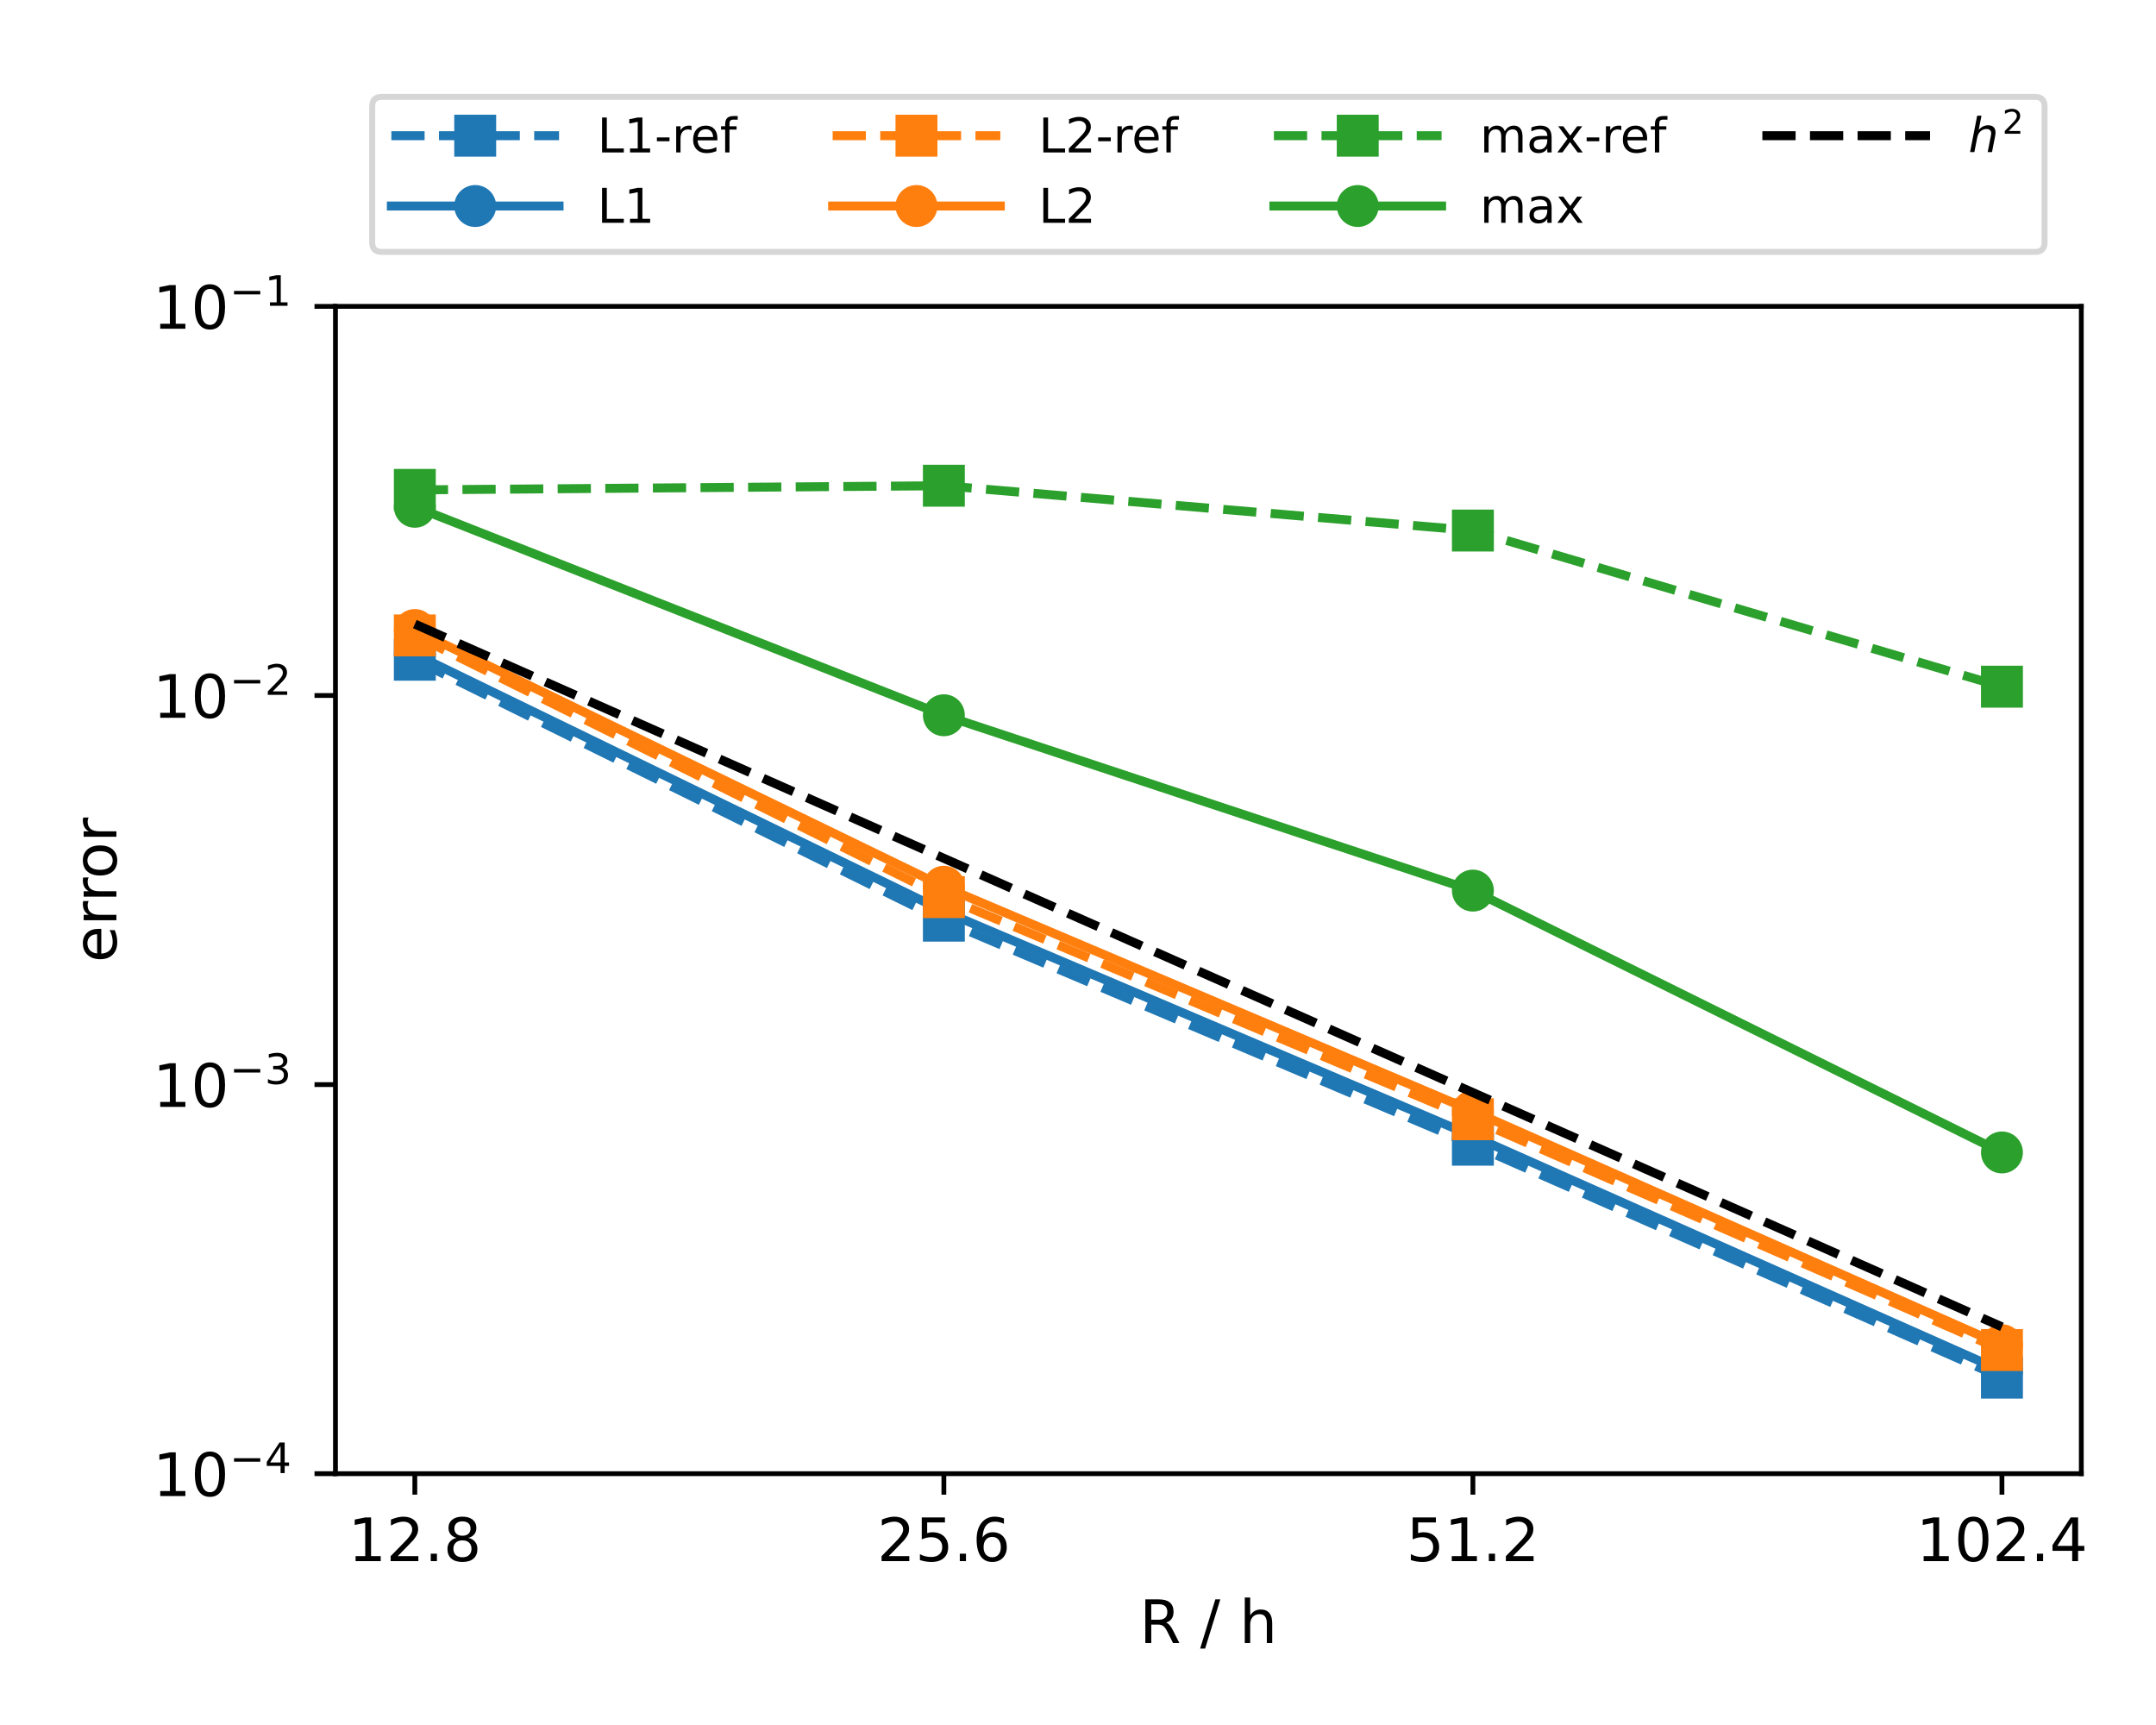
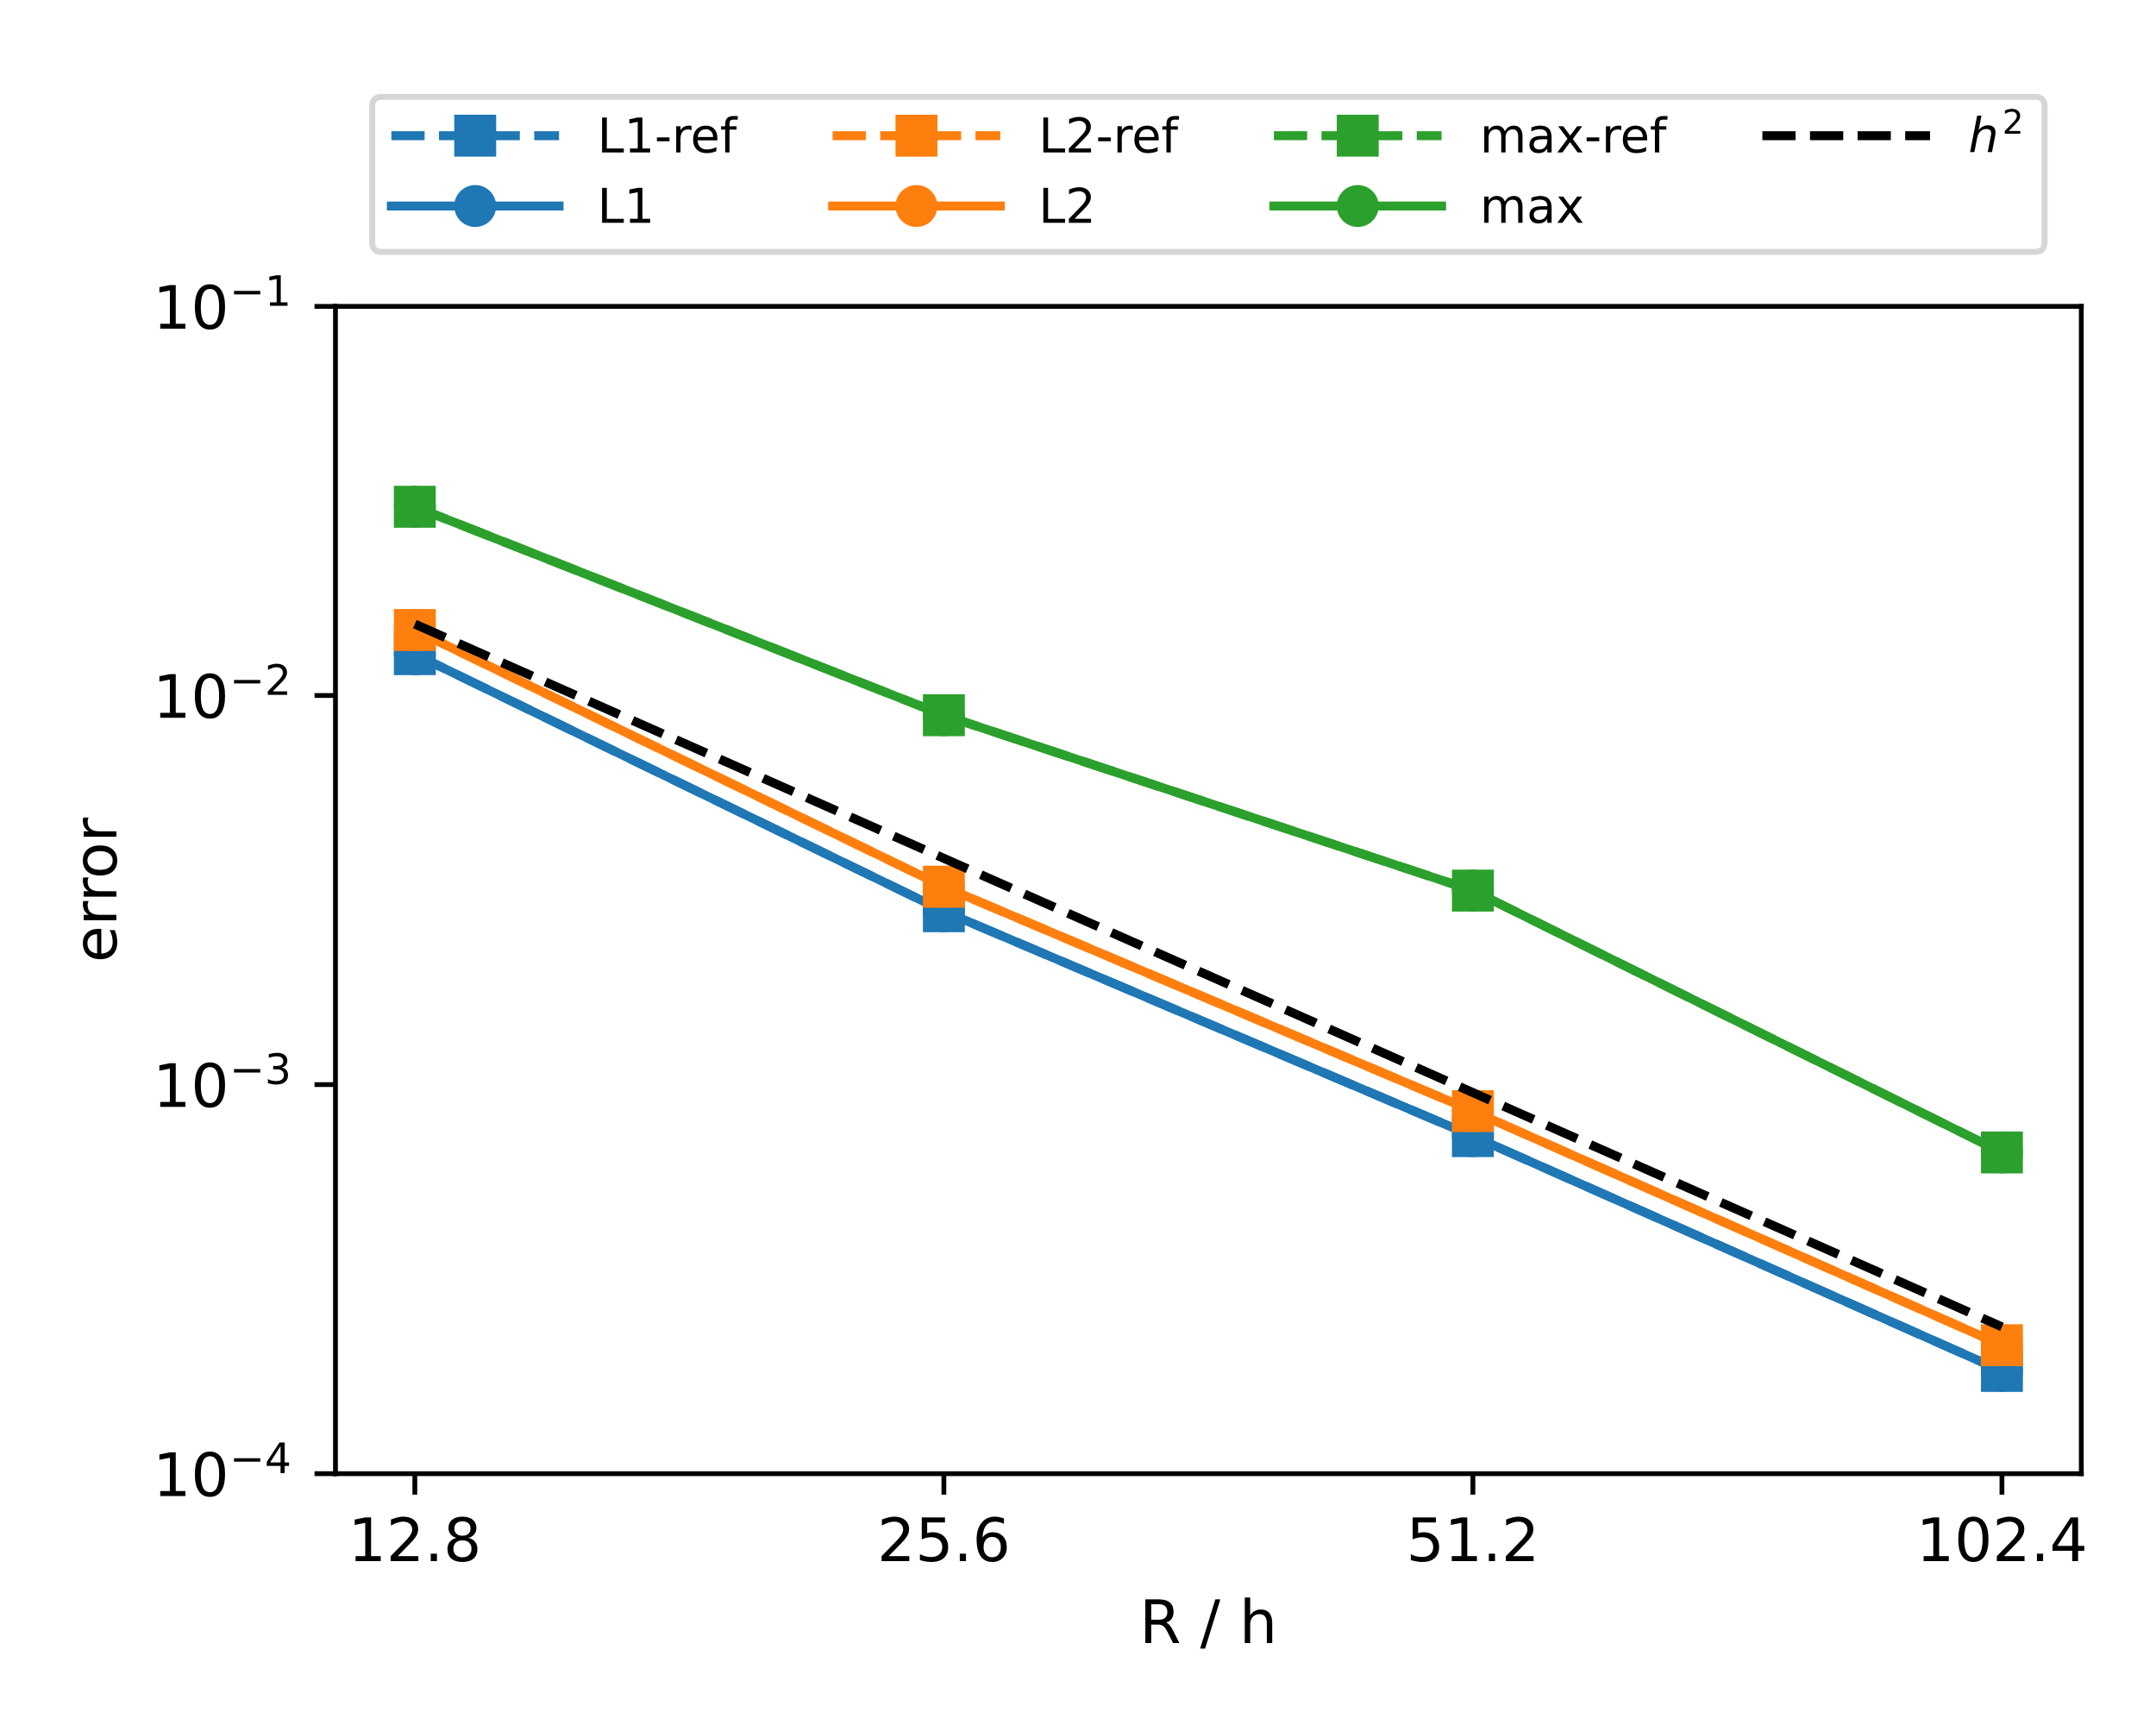
<svg xmlns="http://www.w3.org/2000/svg" xmlns:xlink="http://www.w3.org/1999/xlink" height="288pt" version="1.1" viewBox="0 0 360 288" width="360pt">
  <defs>
    <style type="text/css">*{stroke-linecap:butt;stroke-linejoin:round;}</style>
  </defs>
  <g id="figure_1">
    <g id="patch_1">
      <path d="M 0 288  L 360 288  L 360 0  L 0 0  z " style="fill:#ffffff;" />
    </g>
    <g id="axes_1">
      <g id="patch_2">
        <path d="M 56.015 246.04  L 347.527 246.04  L 347.527 51.152  L 56.015 51.152  z " style="fill:#ffffff;" />
      </g>
      <g id="matplotlib.axis_1">
        <g id="xtick_1">
          <g id="line2d_1">
            <defs>
-               <path d="M 0 0  L 0 3.5  " id="m9c8273f0b2" style="stroke:#000000;stroke-width:0.8;" />
-             </defs>
-             <g>
-               <use style="stroke:#000000;stroke-width:0.8;" x="69.266" xlink:href="#m9c8273f0b2" y="246.04" />
+               <path d="M 0 0  L 0 3.5  " id="mf28464cfce" style="stroke:#000000;stroke-width:0.8;" />
+             </defs>
+             <g>
+               <use style="stroke:#000000;stroke-width:0.8;" x="69.266" xlink:href="#mf28464cfce" y="246.04" />
            </g>
          </g>
          <g id="text_1">
            <g transform="translate(58.13305 260.6384)scale(0.1 -0.1)">
              <defs>
                <path d="M 12.406 8.297  L 28.516 8.297  L 28.516 63.922  L 10.984 60.406  L 10.984 69.391  L 28.422 72.906  L 38.281 72.906  L 38.281 8.297  L 54.391 8.297  L 54.391 0  L 12.406 0  z " id="DejaVuSans-49" />
                <path d="M 19.188 8.297  L 53.609 8.297  L 53.609 0  L 7.328 0  L 7.328 8.297  Q 12.938 14.109 22.625 23.891  Q 32.328 33.688 34.812 36.531  Q 39.547 41.844 41.422 45.531  Q 43.312 49.219 43.312 52.781  Q 43.312 58.594 39.234 62.25  Q 35.156 65.922 28.609 65.922  Q 23.969 65.922 18.812 64.312  Q 13.672 62.703 7.812 59.422  L 7.812 69.391  Q 13.766 71.781 18.938 73  Q 24.125 74.219 28.422 74.219  Q 39.75 74.219 46.484 68.547  Q 53.219 62.891 53.219 53.422  Q 53.219 48.922 51.531 44.891  Q 49.859 40.875 45.406 35.406  Q 44.188 33.984 37.641 27.219  Q 31.109 20.453 19.188 8.297  z " id="DejaVuSans-50" />
                <path d="M 10.688 12.406  L 21 12.406  L 21 0  L 10.688 0  z " id="DejaVuSans-46" />
                <path d="M 31.781 34.625  Q 24.75 34.625 20.719 30.859  Q 16.703 27.094 16.703 20.516  Q 16.703 13.922 20.719 10.156  Q 24.75 6.391 31.781 6.391  Q 38.812 6.391 42.859 10.172  Q 46.922 13.969 46.922 20.516  Q 46.922 27.094 42.891 30.859  Q 38.875 34.625 31.781 34.625  z M 21.922 38.812  Q 15.578 40.375 12.031 44.719  Q 8.5 49.078 8.5 55.328  Q 8.5 64.062 14.719 69.141  Q 20.953 74.219 31.781 74.219  Q 42.672 74.219 48.875 69.141  Q 55.078 64.062 55.078 55.328  Q 55.078 49.078 51.531 44.719  Q 48 40.375 41.703 38.812  Q 48.828 37.156 52.797 32.312  Q 56.781 27.484 56.781 20.516  Q 56.781 9.906 50.312 4.234  Q 43.844 -1.422 31.781 -1.422  Q 19.734 -1.422 13.25 4.234  Q 6.781 9.906 6.781 20.516  Q 6.781 27.484 10.781 32.312  Q 14.797 37.156 21.922 38.812  z M 18.312 54.391  Q 18.312 48.734 21.844 45.562  Q 25.391 42.391 31.781 42.391  Q 38.141 42.391 41.719 45.562  Q 45.312 48.734 45.312 54.391  Q 45.312 60.062 41.719 63.234  Q 38.141 66.406 31.781 66.406  Q 25.391 66.406 21.844 63.234  Q 18.312 60.062 18.312 54.391  z " id="DejaVuSans-56" />
              </defs>
              <use xlink:href="#DejaVuSans-49" />
              <use x="63.623" xlink:href="#DejaVuSans-50" />
              <use x="127.246" xlink:href="#DejaVuSans-46" />
              <use x="159.033" xlink:href="#DejaVuSans-56" />
            </g>
          </g>
        </g>
        <g id="xtick_2">
          <g id="line2d_2">
            <g>
-               <use style="stroke:#000000;stroke-width:0.8;" x="157.603" xlink:href="#m9c8273f0b2" y="246.04" />
+               <use style="stroke:#000000;stroke-width:0.8;" x="157.603" xlink:href="#mf28464cfce" y="246.04" />
            </g>
          </g>
          <g id="text_2">
            <g transform="translate(146.4699 260.6384)scale(0.1 -0.1)">
              <defs>
                <path d="M 10.797 72.906  L 49.516 72.906  L 49.516 64.594  L 19.828 64.594  L 19.828 46.734  Q 21.969 47.469 24.109 47.828  Q 26.266 48.188 28.422 48.188  Q 40.625 48.188 47.75 41.5  Q 54.891 34.812 54.891 23.391  Q 54.891 11.625 47.562 5.094  Q 40.234 -1.422 26.906 -1.422  Q 22.312 -1.422 17.547 -0.641  Q 12.797 0.141 7.719 1.703  L 7.719 11.625  Q 12.109 9.234 16.797 8.062  Q 21.484 6.891 26.703 6.891  Q 35.156 6.891 40.078 11.328  Q 45.016 15.766 45.016 23.391  Q 45.016 31 40.078 35.438  Q 35.156 39.891 26.703 39.891  Q 22.75 39.891 18.812 39.016  Q 14.891 38.141 10.797 36.281  z " id="DejaVuSans-53" />
                <path d="M 33.016 40.375  Q 26.375 40.375 22.484 35.828  Q 18.609 31.297 18.609 23.391  Q 18.609 15.531 22.484 10.953  Q 26.375 6.391 33.016 6.391  Q 39.656 6.391 43.531 10.953  Q 47.406 15.531 47.406 23.391  Q 47.406 31.297 43.531 35.828  Q 39.656 40.375 33.016 40.375  z M 52.594 71.297  L 52.594 62.312  Q 48.875 64.062 45.094 64.984  Q 41.312 65.922 37.594 65.922  Q 27.828 65.922 22.672 59.328  Q 17.531 52.734 16.797 39.406  Q 19.672 43.656 24.016 45.922  Q 28.375 48.188 33.594 48.188  Q 44.578 48.188 50.953 41.516  Q 57.328 34.859 57.328 23.391  Q 57.328 12.156 50.688 5.359  Q 44.047 -1.422 33.016 -1.422  Q 20.359 -1.422 13.672 8.266  Q 6.984 17.969 6.984 36.375  Q 6.984 53.656 15.188 63.938  Q 23.391 74.219 37.203 74.219  Q 40.922 74.219 44.703 73.484  Q 48.484 72.75 52.594 71.297  z " id="DejaVuSans-54" />
              </defs>
              <use xlink:href="#DejaVuSans-50" />
              <use x="63.623" xlink:href="#DejaVuSans-53" />
              <use x="127.246" xlink:href="#DejaVuSans-46" />
              <use x="159.033" xlink:href="#DejaVuSans-54" />
            </g>
          </g>
        </g>
        <g id="xtick_3">
          <g id="line2d_3">
            <g>
-               <use style="stroke:#000000;stroke-width:0.8;" x="245.939" xlink:href="#m9c8273f0b2" y="246.04" />
+               <use style="stroke:#000000;stroke-width:0.8;" x="245.939" xlink:href="#mf28464cfce" y="246.04" />
            </g>
          </g>
          <g id="text_3">
            <g transform="translate(234.8067 260.6384)scale(0.1 -0.1)">
              <use xlink:href="#DejaVuSans-53" />
              <use x="63.623" xlink:href="#DejaVuSans-49" />
              <use x="127.246" xlink:href="#DejaVuSans-46" />
              <use x="159.033" xlink:href="#DejaVuSans-50" />
            </g>
          </g>
        </g>
        <g id="xtick_4">
          <g id="line2d_4">
            <g>
-               <use style="stroke:#000000;stroke-width:0.8;" x="334.276" xlink:href="#m9c8273f0b2" y="246.04" />
+               <use style="stroke:#000000;stroke-width:0.8;" x="334.276" xlink:href="#mf28464cfce" y="246.04" />
            </g>
          </g>
          <g id="text_4">
            <g transform="translate(319.9622 260.6384)scale(0.1 -0.1)">
              <defs>
                <path d="M 31.781 66.406  Q 24.172 66.406 20.328 58.906  Q 16.5 51.422 16.5 36.375  Q 16.5 21.391 20.328 13.891  Q 24.172 6.391 31.781 6.391  Q 39.453 6.391 43.281 13.891  Q 47.125 21.391 47.125 36.375  Q 47.125 51.422 43.281 58.906  Q 39.453 66.406 31.781 66.406  z M 31.781 74.219  Q 44.047 74.219 50.516 64.516  Q 56.984 54.828 56.984 36.375  Q 56.984 17.969 50.516 8.266  Q 44.047 -1.422 31.781 -1.422  Q 19.531 -1.422 13.062 8.266  Q 6.594 17.969 6.594 36.375  Q 6.594 54.828 13.062 64.516  Q 19.531 74.219 31.781 74.219  z " id="DejaVuSans-48" />
                <path d="M 37.797 64.312  L 12.891 25.391  L 37.797 25.391  z M 35.203 72.906  L 47.609 72.906  L 47.609 25.391  L 58.016 25.391  L 58.016 17.188  L 47.609 17.188  L 47.609 0  L 37.797 0  L 37.797 17.188  L 4.891 17.188  L 4.891 26.703  z " id="DejaVuSans-52" />
              </defs>
              <use xlink:href="#DejaVuSans-49" />
              <use x="63.623" xlink:href="#DejaVuSans-48" />
              <use x="127.246" xlink:href="#DejaVuSans-50" />
              <use x="190.869" xlink:href="#DejaVuSans-46" />
              <use x="222.656" xlink:href="#DejaVuSans-52" />
            </g>
          </g>
        </g>
        <g id="text_5">
          <g transform="translate(190.2656 274.3166)scale(0.1 -0.1)">
            <defs>
              <path d="M 44.391 34.188  Q 47.562 33.109 50.562 29.594  Q 53.562 26.078 56.594 19.922  L 66.609 0  L 56 0  L 46.688 18.703  Q 43.062 26.031 39.672 28.422  Q 36.281 30.812 30.422 30.812  L 19.672 30.812  L 19.672 0  L 9.812 0  L 9.812 72.906  L 32.078 72.906  Q 44.578 72.906 50.734 67.672  Q 56.891 62.453 56.891 51.906  Q 56.891 45.016 53.688 40.469  Q 50.484 35.938 44.391 34.188  z M 19.672 64.797  L 19.672 38.922  L 32.078 38.922  Q 39.203 38.922 42.844 42.219  Q 46.484 45.516 46.484 51.906  Q 46.484 58.297 42.844 61.547  Q 39.203 64.797 32.078 64.797  z " id="DejaVuSans-82" />
              <path id="DejaVuSans-32" />
              <path d="M 25.391 72.906  L 33.688 72.906  L 8.297 -9.281  L 0 -9.281  z " id="DejaVuSans-47" />
              <path d="M 54.891 33.016  L 54.891 0  L 45.906 0  L 45.906 32.719  Q 45.906 40.484 42.875 44.328  Q 39.844 48.188 33.797 48.188  Q 26.516 48.188 22.312 43.547  Q 18.109 38.922 18.109 30.906  L 18.109 0  L 9.078 0  L 9.078 75.984  L 18.109 75.984  L 18.109 46.188  Q 21.344 51.125 25.703 53.562  Q 30.078 56 35.797 56  Q 45.219 56 50.047 50.172  Q 54.891 44.344 54.891 33.016  z " id="DejaVuSans-104" />
            </defs>
            <use xlink:href="#DejaVuSans-82" />
            <use x="69.482" xlink:href="#DejaVuSans-32" />
            <use x="101.27" xlink:href="#DejaVuSans-47" />
            <use x="134.961" xlink:href="#DejaVuSans-32" />
            <use x="166.748" xlink:href="#DejaVuSans-104" />
          </g>
        </g>
      </g>
      <g id="matplotlib.axis_2">
        <g id="ytick_1">
          <g id="line2d_5">
            <defs>
-               <path d="M 0 0  L -3.5 0  " id="ma264438e99" style="stroke:#000000;stroke-width:0.8;" />
-             </defs>
-             <g>
-               <use style="stroke:#000000;stroke-width:0.8;" x="56.015" xlink:href="#ma264438e99" y="246.04" />
+               <path d="M 0 0  L -3.5 0  " id="m008d26921b" style="stroke:#000000;stroke-width:0.8;" />
+             </defs>
+             <g>
+               <use style="stroke:#000000;stroke-width:0.8;" x="56.015" xlink:href="#m008d26921b" y="246.04" />
            </g>
          </g>
          <g id="text_6">
            <g transform="translate(25.51535 249.8392)scale(0.1 -0.1)">
              <defs>
                <path d="M 10.594 35.5  L 73.188 35.5  L 73.188 27.203  L 10.594 27.203  z " id="DejaVuSans-8722" />
              </defs>
              <use transform="translate(0 0.684375)" xlink:href="#DejaVuSans-49" />
              <use transform="translate(63.62305 0.684375)" xlink:href="#DejaVuSans-48" />
              <use transform="translate(128.2031 38.96563)scale(0.7)" xlink:href="#DejaVuSans-8722" />
              <use transform="translate(186.8555 38.96563)scale(0.7)" xlink:href="#DejaVuSans-52" />
            </g>
          </g>
        </g>
        <g id="ytick_2">
          <g id="line2d_6">
            <g>
-               <use style="stroke:#000000;stroke-width:0.8;" x="56.015" xlink:href="#ma264438e99" y="181.077" />
+               <use style="stroke:#000000;stroke-width:0.8;" x="56.015" xlink:href="#m008d26921b" y="181.077" />
            </g>
          </g>
          <g id="text_7">
            <g transform="translate(25.51535 184.8766)scale(0.1 -0.1)">
              <defs>
                <path d="M 40.578 39.312  Q 47.656 37.797 51.625 33  Q 55.609 28.219 55.609 21.188  Q 55.609 10.406 48.188 4.484  Q 40.766 -1.422 27.094 -1.422  Q 22.516 -1.422 17.656 -0.516  Q 12.797 0.391 7.625 2.203  L 7.625 11.719  Q 11.719 9.328 16.594 8.109  Q 21.484 6.891 26.812 6.891  Q 36.078 6.891 40.938 10.547  Q 45.797 14.203 45.797 21.188  Q 45.797 27.641 41.281 31.266  Q 36.766 34.906 28.719 34.906  L 20.219 34.906  L 20.219 43.016  L 29.109 43.016  Q 36.375 43.016 40.234 45.922  Q 44.094 48.828 44.094 54.297  Q 44.094 59.906 40.109 62.906  Q 36.141 65.922 28.719 65.922  Q 24.656 65.922 20.016 65.031  Q 15.375 64.156 9.812 62.312  L 9.812 71.094  Q 15.438 72.656 20.344 73.438  Q 25.25 74.219 29.594 74.219  Q 40.828 74.219 47.359 69.109  Q 53.906 64.016 53.906 55.328  Q 53.906 49.266 50.438 45.094  Q 46.969 40.922 40.578 39.312  z " id="DejaVuSans-51" />
              </defs>
              <use transform="translate(0 0.765625)" xlink:href="#DejaVuSans-49" />
              <use transform="translate(63.62305 0.765625)" xlink:href="#DejaVuSans-48" />
              <use transform="translate(128.2031 39.04688)scale(0.7)" xlink:href="#DejaVuSans-8722" />
              <use transform="translate(186.8555 39.04688)scale(0.7)" xlink:href="#DejaVuSans-51" />
            </g>
          </g>
        </g>
        <g id="ytick_3">
          <g id="line2d_7">
            <g>
-               <use style="stroke:#000000;stroke-width:0.8;" x="56.015" xlink:href="#ma264438e99" y="116.115" />
+               <use style="stroke:#000000;stroke-width:0.8;" x="56.015" xlink:href="#m008d26921b" y="116.115" />
            </g>
          </g>
          <g id="text_8">
            <g transform="translate(25.51535 119.9139)scale(0.1 -0.1)">
              <use transform="translate(0 0.765625)" xlink:href="#DejaVuSans-49" />
              <use transform="translate(63.62305 0.765625)" xlink:href="#DejaVuSans-48" />
              <use transform="translate(128.2031 39.04688)scale(0.7)" xlink:href="#DejaVuSans-8722" />
              <use transform="translate(186.8555 39.04688)scale(0.7)" xlink:href="#DejaVuSans-50" />
            </g>
          </g>
        </g>
        <g id="ytick_4">
          <g id="line2d_8">
            <g>
-               <use style="stroke:#000000;stroke-width:0.8;" x="56.015" xlink:href="#ma264438e99" y="51.152" />
+               <use style="stroke:#000000;stroke-width:0.8;" x="56.015" xlink:href="#m008d26921b" y="51.152" />
            </g>
          </g>
          <g id="text_9">
            <g transform="translate(25.51535 54.95122)scale(0.1 -0.1)">
              <use transform="translate(0 0.684375)" xlink:href="#DejaVuSans-49" />
              <use transform="translate(63.62305 0.684375)" xlink:href="#DejaVuSans-48" />
              <use transform="translate(128.2031 38.96563)scale(0.7)" xlink:href="#DejaVuSans-8722" />
              <use transform="translate(186.8555 38.96563)scale(0.7)" xlink:href="#DejaVuSans-49" />
            </g>
          </g>
        </g>
        <g id="text_10">
          <g transform="translate(19.43566 160.6983)rotate(-90)scale(0.1 -0.1)">
            <defs>
              <path d="M 56.203 29.594  L 56.203 25.203  L 14.891 25.203  Q 15.484 15.922 20.484 11.062  Q 25.484 6.203 34.422 6.203  Q 39.594 6.203 44.453 7.469  Q 49.312 8.734 54.109 11.281  L 54.109 2.781  Q 49.266 0.734 44.188 -0.344  Q 39.109 -1.422 33.891 -1.422  Q 20.797 -1.422 13.156 6.188  Q 5.516 13.812 5.516 26.812  Q 5.516 40.234 12.766 48.109  Q 20.016 56 32.328 56  Q 43.359 56 49.781 48.891  Q 56.203 41.797 56.203 29.594  z M 47.219 32.234  Q 47.125 39.594 43.094 43.984  Q 39.062 48.391 32.422 48.391  Q 24.906 48.391 20.391 44.141  Q 15.875 39.891 15.188 32.172  z " id="DejaVuSans-101" />
              <path d="M 41.109 46.297  Q 39.594 47.172 37.812 47.578  Q 36.031 48 33.891 48  Q 26.266 48 22.188 43.047  Q 18.109 38.094 18.109 28.812  L 18.109 0  L 9.078 0  L 9.078 54.688  L 18.109 54.688  L 18.109 46.188  Q 20.953 51.172 25.484 53.578  Q 30.031 56 36.531 56  Q 37.453 56 38.578 55.875  Q 39.703 55.766 41.062 55.516  z " id="DejaVuSans-114" />
              <path d="M 30.609 48.391  Q 23.391 48.391 19.188 42.75  Q 14.984 37.109 14.984 27.297  Q 14.984 17.484 19.156 11.844  Q 23.344 6.203 30.609 6.203  Q 37.797 6.203 41.984 11.859  Q 46.188 17.531 46.188 27.297  Q 46.188 37.016 41.984 42.703  Q 37.797 48.391 30.609 48.391  z M 30.609 56  Q 42.328 56 49.016 48.375  Q 55.719 40.766 55.719 27.297  Q 55.719 13.875 49.016 6.219  Q 42.328 -1.422 30.609 -1.422  Q 18.844 -1.422 12.172 6.219  Q 5.516 13.875 5.516 27.297  Q 5.516 40.766 12.172 48.375  Q 18.844 56 30.609 56  z " id="DejaVuSans-111" />
            </defs>
            <use xlink:href="#DejaVuSans-101" />
            <use x="61.523" xlink:href="#DejaVuSans-114" />
            <use x="100.887" xlink:href="#DejaVuSans-114" />
            <use x="139.75" xlink:href="#DejaVuSans-111" />
            <use x="200.932" xlink:href="#DejaVuSans-114" />
          </g>
        </g>
      </g>
      <g id="line2d_9">
-         <path clip-path="url(#p3b411d76c0)" d="M 69.266 110.146  L 157.603 153.709  L 245.939 191.116  L 334.276 230.009  " style="fill:none;stroke:#1f77b4;stroke-dasharray:5.55,2.4;stroke-dashoffset:0;stroke-width:1.5;" />
-         <defs>
-           <path d="M -3 3  L 3 3  L 3 -3  L -3 -3  z " id="mcdcb753c46" style="stroke:#1f77b4;stroke-linejoin:miter;" />
-         </defs>
-         <g clip-path="url(#p3b411d76c0)">
-           <use style="fill:#1f77b4;stroke:#1f77b4;stroke-linejoin:miter;" x="69.266" xlink:href="#mcdcb753c46" y="110.146" />
-           <use style="fill:#1f77b4;stroke:#1f77b4;stroke-linejoin:miter;" x="157.603" xlink:href="#mcdcb753c46" y="153.709" />
-           <use style="fill:#1f77b4;stroke:#1f77b4;stroke-linejoin:miter;" x="245.939" xlink:href="#mcdcb753c46" y="191.116" />
-           <use style="fill:#1f77b4;stroke:#1f77b4;stroke-linejoin:miter;" x="334.276" xlink:href="#mcdcb753c46" y="230.009" />
+         <path clip-path="url(#pacb6219533)" d="M 69.266 109.217  L 157.603 152.136  L 245.939 189.684  L 334.276 228.887  " style="fill:none;stroke:#1f77b4;stroke-dasharray:5.55,2.4;stroke-dashoffset:0;stroke-width:1.5;" />
+         <defs>
+           <path d="M -3 3  L 3 3  L 3 -3  L -3 -3  z " id="m0d82208023" style="stroke:#1f77b4;stroke-linejoin:miter;" />
+         </defs>
+         <g clip-path="url(#pacb6219533)">
+           <use style="fill:#1f77b4;stroke:#1f77b4;stroke-linejoin:miter;" x="69.266" xlink:href="#m0d82208023" y="109.217" />
+           <use style="fill:#1f77b4;stroke:#1f77b4;stroke-linejoin:miter;" x="157.603" xlink:href="#m0d82208023" y="152.136" />
+           <use style="fill:#1f77b4;stroke:#1f77b4;stroke-linejoin:miter;" x="245.939" xlink:href="#m0d82208023" y="189.684" />
+           <use style="fill:#1f77b4;stroke:#1f77b4;stroke-linejoin:miter;" x="334.276" xlink:href="#m0d82208023" y="228.887" />
        </g>
      </g>
      <g id="line2d_10">
-         <path clip-path="url(#p3b411d76c0)" d="M 69.266 109.217  L 157.603 152.136  L 245.939 189.684  L 334.276 228.887  " style="fill:none;stroke:#1f77b4;stroke-linecap:square;stroke-width:1.5;" />
-         <defs>
-           <path d="M 0 3  C 0.796 3 1.559 2.684 2.121 2.121  C 2.684 1.559 3 0.796 3 0  C 3 -0.796 2.684 -1.559 2.121 -2.121  C 1.559 -2.684 0.796 -3 0 -3  C -0.796 -3 -1.559 -2.684 -2.121 -2.121  C -2.684 -1.559 -3 -0.796 -3 0  C -3 0.796 -2.684 1.559 -2.121 2.121  C -1.559 2.684 -0.796 3 0 3  z " id="mb66a8a2d55" style="stroke:#1f77b4;" />
-         </defs>
-         <g clip-path="url(#p3b411d76c0)">
-           <use style="fill:#1f77b4;stroke:#1f77b4;" x="69.266" xlink:href="#mb66a8a2d55" y="109.217" />
-           <use style="fill:#1f77b4;stroke:#1f77b4;" x="157.603" xlink:href="#mb66a8a2d55" y="152.136" />
-           <use style="fill:#1f77b4;stroke:#1f77b4;" x="245.939" xlink:href="#mb66a8a2d55" y="189.684" />
-           <use style="fill:#1f77b4;stroke:#1f77b4;" x="334.276" xlink:href="#mb66a8a2d55" y="228.887" />
+         <path clip-path="url(#pacb6219533)" d="M 69.266 109.217  L 157.603 152.136  L 245.939 189.684  L 334.276 228.887  " style="fill:none;stroke:#1f77b4;stroke-linecap:square;stroke-width:1.5;" />
+         <defs>
+           <path d="M 0 3  C 0.796 3 1.559 2.684 2.121 2.121  C 2.684 1.559 3 0.796 3 0  C 3 -0.796 2.684 -1.559 2.121 -2.121  C 1.559 -2.684 0.796 -3 0 -3  C -0.796 -3 -1.559 -2.684 -2.121 -2.121  C -2.684 -1.559 -3 -0.796 -3 0  C -3 0.796 -2.684 1.559 -2.121 2.121  C -1.559 2.684 -0.796 3 0 3  z " id="m30be003f9e" style="stroke:#1f77b4;" />
+         </defs>
+         <g clip-path="url(#pacb6219533)">
+           <use style="fill:#1f77b4;stroke:#1f77b4;" x="69.266" xlink:href="#m30be003f9e" y="109.217" />
+           <use style="fill:#1f77b4;stroke:#1f77b4;" x="157.603" xlink:href="#m30be003f9e" y="152.136" />
+           <use style="fill:#1f77b4;stroke:#1f77b4;" x="245.939" xlink:href="#m30be003f9e" y="189.684" />
+           <use style="fill:#1f77b4;stroke:#1f77b4;" x="334.276" xlink:href="#m30be003f9e" y="228.887" />
        </g>
      </g>
      <g id="line2d_11">
-         <path clip-path="url(#p3b411d76c0)" d="M 69.266 106.088  L 157.603 149.777  L 245.939 186.864  L 334.276 225.398  " style="fill:none;stroke:#ff7f0e;stroke-dasharray:5.55,2.4;stroke-dashoffset:0;stroke-width:1.5;" />
-         <defs>
-           <path d="M -3 3  L 3 3  L 3 -3  L -3 -3  z " id="m6237200318" style="stroke:#ff7f0e;stroke-linejoin:miter;" />
-         </defs>
-         <g clip-path="url(#p3b411d76c0)">
-           <use style="fill:#ff7f0e;stroke:#ff7f0e;stroke-linejoin:miter;" x="69.266" xlink:href="#m6237200318" y="106.088" />
-           <use style="fill:#ff7f0e;stroke:#ff7f0e;stroke-linejoin:miter;" x="157.603" xlink:href="#m6237200318" y="149.777" />
-           <use style="fill:#ff7f0e;stroke:#ff7f0e;stroke-linejoin:miter;" x="245.939" xlink:href="#m6237200318" y="186.864" />
-           <use style="fill:#ff7f0e;stroke:#ff7f0e;stroke-linejoin:miter;" x="334.276" xlink:href="#m6237200318" y="225.398" />
+         <path clip-path="url(#pacb6219533)" d="M 69.266 105.185  L 157.603 148.045  L 245.939 185.507  L 334.276 224.592  " style="fill:none;stroke:#ff7f0e;stroke-dasharray:5.55,2.4;stroke-dashoffset:0;stroke-width:1.5;" />
+         <defs>
+           <path d="M -3 3  L 3 3  L 3 -3  L -3 -3  z " id="m6d13dee86e" style="stroke:#ff7f0e;stroke-linejoin:miter;" />
+         </defs>
+         <g clip-path="url(#pacb6219533)">
+           <use style="fill:#ff7f0e;stroke:#ff7f0e;stroke-linejoin:miter;" x="69.266" xlink:href="#m6d13dee86e" y="105.185" />
+           <use style="fill:#ff7f0e;stroke:#ff7f0e;stroke-linejoin:miter;" x="157.603" xlink:href="#m6d13dee86e" y="148.045" />
+           <use style="fill:#ff7f0e;stroke:#ff7f0e;stroke-linejoin:miter;" x="245.939" xlink:href="#m6d13dee86e" y="185.507" />
+           <use style="fill:#ff7f0e;stroke:#ff7f0e;stroke-linejoin:miter;" x="334.276" xlink:href="#m6d13dee86e" y="224.592" />
        </g>
      </g>
      <g id="line2d_12">
-         <path clip-path="url(#p3b411d76c0)" d="M 69.266 105.185  L 157.603 148.045  L 245.939 185.507  L 334.276 224.592  " style="fill:none;stroke:#ff7f0e;stroke-linecap:square;stroke-width:1.5;" />
-         <defs>
-           <path d="M 0 3  C 0.796 3 1.559 2.684 2.121 2.121  C 2.684 1.559 3 0.796 3 0  C 3 -0.796 2.684 -1.559 2.121 -2.121  C 1.559 -2.684 0.796 -3 0 -3  C -0.796 -3 -1.559 -2.684 -2.121 -2.121  C -2.684 -1.559 -3 -0.796 -3 0  C -3 0.796 -2.684 1.559 -2.121 2.121  C -1.559 2.684 -0.796 3 0 3  z " id="mfb5634e82f" style="stroke:#ff7f0e;" />
-         </defs>
-         <g clip-path="url(#p3b411d76c0)">
-           <use style="fill:#ff7f0e;stroke:#ff7f0e;" x="69.266" xlink:href="#mfb5634e82f" y="105.185" />
-           <use style="fill:#ff7f0e;stroke:#ff7f0e;" x="157.603" xlink:href="#mfb5634e82f" y="148.045" />
-           <use style="fill:#ff7f0e;stroke:#ff7f0e;" x="245.939" xlink:href="#mfb5634e82f" y="185.507" />
-           <use style="fill:#ff7f0e;stroke:#ff7f0e;" x="334.276" xlink:href="#mfb5634e82f" y="224.592" />
+         <path clip-path="url(#pacb6219533)" d="M 69.266 105.185  L 157.603 148.045  L 245.939 185.507  L 334.276 224.592  " style="fill:none;stroke:#ff7f0e;stroke-linecap:square;stroke-width:1.5;" />
+         <defs>
+           <path d="M 0 3  C 0.796 3 1.559 2.684 2.121 2.121  C 2.684 1.559 3 0.796 3 0  C 3 -0.796 2.684 -1.559 2.121 -2.121  C 1.559 -2.684 0.796 -3 0 -3  C -0.796 -3 -1.559 -2.684 -2.121 -2.121  C -2.684 -1.559 -3 -0.796 -3 0  C -3 0.796 -2.684 1.559 -2.121 2.121  C -1.559 2.684 -0.796 3 0 3  z " id="m3cf1827d27" style="stroke:#ff7f0e;" />
+         </defs>
+         <g clip-path="url(#pacb6219533)">
+           <use style="fill:#ff7f0e;stroke:#ff7f0e;" x="69.266" xlink:href="#m3cf1827d27" y="105.185" />
+           <use style="fill:#ff7f0e;stroke:#ff7f0e;" x="157.603" xlink:href="#m3cf1827d27" y="148.045" />
+           <use style="fill:#ff7f0e;stroke:#ff7f0e;" x="245.939" xlink:href="#m3cf1827d27" y="185.507" />
+           <use style="fill:#ff7f0e;stroke:#ff7f0e;" x="334.276" xlink:href="#m3cf1827d27" y="224.592" />
        </g>
      </g>
      <g id="line2d_13">
-         <path clip-path="url(#p3b411d76c0)" d="M 69.266 81.79  L 157.603 81.095  L 245.939 88.577  L 334.276 114.648  " style="fill:none;stroke:#2ca02c;stroke-dasharray:5.55,2.4;stroke-dashoffset:0;stroke-width:1.5;" />
-         <defs>
-           <path d="M -3 3  L 3 3  L 3 -3  L -3 -3  z " id="m60d406fa89" style="stroke:#2ca02c;stroke-linejoin:miter;" />
-         </defs>
-         <g clip-path="url(#p3b411d76c0)">
-           <use style="fill:#2ca02c;stroke:#2ca02c;stroke-linejoin:miter;" x="69.266" xlink:href="#m60d406fa89" y="81.79" />
-           <use style="fill:#2ca02c;stroke:#2ca02c;stroke-linejoin:miter;" x="157.603" xlink:href="#m60d406fa89" y="81.095" />
-           <use style="fill:#2ca02c;stroke:#2ca02c;stroke-linejoin:miter;" x="245.939" xlink:href="#m60d406fa89" y="88.577" />
-           <use style="fill:#2ca02c;stroke:#2ca02c;stroke-linejoin:miter;" x="334.276" xlink:href="#m60d406fa89" y="114.648" />
+         <path clip-path="url(#pacb6219533)" d="M 69.266 84.609  L 157.603 119.417  L 245.939 148.692  L 334.276 192.408  " style="fill:none;stroke:#2ca02c;stroke-dasharray:5.55,2.4;stroke-dashoffset:0;stroke-width:1.5;" />
+         <defs>
+           <path d="M -3 3  L 3 3  L 3 -3  L -3 -3  z " id="m4e4f364d8d" style="stroke:#2ca02c;stroke-linejoin:miter;" />
+         </defs>
+         <g clip-path="url(#pacb6219533)">
+           <use style="fill:#2ca02c;stroke:#2ca02c;stroke-linejoin:miter;" x="69.266" xlink:href="#m4e4f364d8d" y="84.609" />
+           <use style="fill:#2ca02c;stroke:#2ca02c;stroke-linejoin:miter;" x="157.603" xlink:href="#m4e4f364d8d" y="119.417" />
+           <use style="fill:#2ca02c;stroke:#2ca02c;stroke-linejoin:miter;" x="245.939" xlink:href="#m4e4f364d8d" y="148.692" />
+           <use style="fill:#2ca02c;stroke:#2ca02c;stroke-linejoin:miter;" x="334.276" xlink:href="#m4e4f364d8d" y="192.408" />
        </g>
      </g>
      <g id="line2d_14">
-         <path clip-path="url(#p3b411d76c0)" d="M 69.266 84.609  L 157.603 119.417  L 245.939 148.692  L 334.276 192.408  " style="fill:none;stroke:#2ca02c;stroke-linecap:square;stroke-width:1.5;" />
-         <defs>
-           <path d="M 0 3  C 0.796 3 1.559 2.684 2.121 2.121  C 2.684 1.559 3 0.796 3 0  C 3 -0.796 2.684 -1.559 2.121 -2.121  C 1.559 -2.684 0.796 -3 0 -3  C -0.796 -3 -1.559 -2.684 -2.121 -2.121  C -2.684 -1.559 -3 -0.796 -3 0  C -3 0.796 -2.684 1.559 -2.121 2.121  C -1.559 2.684 -0.796 3 0 3  z " id="madeff58855" style="stroke:#2ca02c;" />
-         </defs>
-         <g clip-path="url(#p3b411d76c0)">
-           <use style="fill:#2ca02c;stroke:#2ca02c;" x="69.266" xlink:href="#madeff58855" y="84.609" />
-           <use style="fill:#2ca02c;stroke:#2ca02c;" x="157.603" xlink:href="#madeff58855" y="119.417" />
-           <use style="fill:#2ca02c;stroke:#2ca02c;" x="245.939" xlink:href="#madeff58855" y="148.692" />
-           <use style="fill:#2ca02c;stroke:#2ca02c;" x="334.276" xlink:href="#madeff58855" y="192.408" />
+         <path clip-path="url(#pacb6219533)" d="M 69.266 84.609  L 157.603 119.417  L 245.939 148.692  L 334.276 192.408  " style="fill:none;stroke:#2ca02c;stroke-linecap:square;stroke-width:1.5;" />
+         <defs>
+           <path d="M 0 3  C 0.796 3 1.559 2.684 2.121 2.121  C 2.684 1.559 3 0.796 3 0  C 3 -0.796 2.684 -1.559 2.121 -2.121  C 1.559 -2.684 0.796 -3 0 -3  C -0.796 -3 -1.559 -2.684 -2.121 -2.121  C -2.684 -1.559 -3 -0.796 -3 0  C -3 0.796 -2.684 1.559 -2.121 2.121  C -1.559 2.684 -0.796 3 0 3  z " id="m8a339cc7d1" style="stroke:#2ca02c;" />
+         </defs>
+         <g clip-path="url(#pacb6219533)">
+           <use style="fill:#2ca02c;stroke:#2ca02c;" x="69.266" xlink:href="#m8a339cc7d1" y="84.609" />
+           <use style="fill:#2ca02c;stroke:#2ca02c;" x="157.603" xlink:href="#m8a339cc7d1" y="119.417" />
+           <use style="fill:#2ca02c;stroke:#2ca02c;" x="245.939" xlink:href="#m8a339cc7d1" y="148.692" />
+           <use style="fill:#2ca02c;stroke:#2ca02c;" x="334.276" xlink:href="#m8a339cc7d1" y="192.408" />
        </g>
      </g>
      <g id="line2d_15">
-         <path clip-path="url(#p3b411d76c0)" d="M 69.266 104.193  L 157.603 143.304  L 245.939 182.416  L 334.276 221.527  " style="fill:none;stroke:#000000;stroke-dasharray:5.55,2.4;stroke-dashoffset:0;stroke-width:1.5;" />
+         <path clip-path="url(#pacb6219533)" d="M 69.266 104.193  L 157.603 143.304  L 245.939 182.416  L 334.276 221.527  " style="fill:none;stroke:#000000;stroke-dasharray:5.55,2.4;stroke-dashoffset:0;stroke-width:1.5;" />
      </g>
      <g id="patch_3">
        <path d="M 56.015 246.04  L 56.015 51.152  " style="fill:none;stroke:#000000;stroke-linecap:square;stroke-linejoin:miter;stroke-width:0.8;" />
      </g>
      <g id="patch_4">
        <path d="M 347.527 246.04  L 347.527 51.152  " style="fill:none;stroke:#000000;stroke-linecap:square;stroke-linejoin:miter;stroke-width:0.8;" />
      </g>
      <g id="patch_5">
        <path d="M 56.015 246.04  L 347.527 246.04  " style="fill:none;stroke:#000000;stroke-linecap:square;stroke-linejoin:miter;stroke-width:0.8;" />
      </g>
      <g id="patch_6">
        <path d="M 56.015 51.152  L 347.527 51.152  " style="fill:none;stroke:#000000;stroke-linecap:square;stroke-linejoin:miter;stroke-width:0.8;" />
      </g>
      <g id="legend_1">
        <g id="patch_7">
          <path d="M 63.748 42.059  L 339.794 42.059  Q 341.394 42.059 341.394 40.459  L 341.394 17.774  Q 341.394 16.174 339.794 16.174  L 63.748 16.174  Q 62.148 16.174 62.148 17.774  L 62.148 40.459  Q 62.148 42.059 63.748 42.059  z " style="fill:#ffffff;opacity:0.8;stroke:#cccccc;stroke-linejoin:miter;" />
        </g>
        <g id="line2d_16">
          <path d="M 65.348 22.653  L 93.348 22.653  " style="fill:none;stroke:#1f77b4;stroke-dasharray:5.55,2.4;stroke-dashoffset:0;stroke-width:1.5;" />
        </g>
        <g id="line2d_17">
          <g>
-             <use style="fill:#1f77b4;stroke:#1f77b4;stroke-linejoin:miter;" x="79.348" xlink:href="#mcdcb753c46" y="22.653" />
+             <use style="fill:#1f77b4;stroke:#1f77b4;stroke-linejoin:miter;" x="79.348" xlink:href="#m0d82208023" y="22.653" />
          </g>
        </g>
        <g id="text_11">
          <g transform="translate(99.74796 25.45315)scale(0.08 -0.08)">
            <defs>
              <path d="M 9.812 72.906  L 19.672 72.906  L 19.672 8.297  L 55.172 8.297  L 55.172 0  L 9.812 0  z " id="DejaVuSans-76" />
              <path d="M 4.891 31.391  L 31.203 31.391  L 31.203 23.391  L 4.891 23.391  z " id="DejaVuSans-45" />
              <path d="M 37.109 75.984  L 37.109 68.5  L 28.516 68.5  Q 23.688 68.5 21.797 66.547  Q 19.922 64.594 19.922 59.516  L 19.922 54.688  L 34.719 54.688  L 34.719 47.703  L 19.922 47.703  L 19.922 0  L 10.891 0  L 10.891 47.703  L 2.297 47.703  L 2.297 54.688  L 10.891 54.688  L 10.891 58.5  Q 10.891 67.625 15.141 71.797  Q 19.391 75.984 28.609 75.984  z " id="DejaVuSans-102" />
            </defs>
            <use xlink:href="#DejaVuSans-76" />
            <use x="55.713" xlink:href="#DejaVuSans-49" />
            <use x="119.336" xlink:href="#DejaVuSans-45" />
            <use x="155.42" xlink:href="#DejaVuSans-114" />
            <use x="194.283" xlink:href="#DejaVuSans-101" />
            <use x="255.807" xlink:href="#DejaVuSans-102" />
          </g>
        </g>
        <g id="line2d_18">
          <path d="M 65.348 34.396  L 93.348 34.396  " style="fill:none;stroke:#1f77b4;stroke-linecap:square;stroke-width:1.5;" />
        </g>
        <g id="line2d_19">
          <g>
-             <use style="fill:#1f77b4;stroke:#1f77b4;" x="79.348" xlink:href="#mb66a8a2d55" y="34.396" />
+             <use style="fill:#1f77b4;stroke:#1f77b4;" x="79.348" xlink:href="#m30be003f9e" y="34.396" />
          </g>
        </g>
        <g id="text_12">
          <g transform="translate(99.74796 37.19565)scale(0.08 -0.08)">
            <use xlink:href="#DejaVuSans-76" />
            <use x="55.713" xlink:href="#DejaVuSans-49" />
          </g>
        </g>
        <g id="line2d_20">
          <path d="M 139.029 22.653  L 167.029 22.653  " style="fill:none;stroke:#ff7f0e;stroke-dasharray:5.55,2.4;stroke-dashoffset:0;stroke-width:1.5;" />
        </g>
        <g id="line2d_21">
          <g>
-             <use style="fill:#ff7f0e;stroke:#ff7f0e;stroke-linejoin:miter;" x="153.029" xlink:href="#m6237200318" y="22.653" />
+             <use style="fill:#ff7f0e;stroke:#ff7f0e;stroke-linejoin:miter;" x="153.029" xlink:href="#m6d13dee86e" y="22.653" />
          </g>
        </g>
        <g id="text_13">
          <g transform="translate(173.4292 25.45315)scale(0.08 -0.08)">
            <use xlink:href="#DejaVuSans-76" />
            <use x="55.713" xlink:href="#DejaVuSans-50" />
            <use x="119.336" xlink:href="#DejaVuSans-45" />
            <use x="155.42" xlink:href="#DejaVuSans-114" />
            <use x="194.283" xlink:href="#DejaVuSans-101" />
            <use x="255.807" xlink:href="#DejaVuSans-102" />
          </g>
        </g>
        <g id="line2d_22">
          <path d="M 139.029 34.396  L 167.029 34.396  " style="fill:none;stroke:#ff7f0e;stroke-linecap:square;stroke-width:1.5;" />
        </g>
        <g id="line2d_23">
          <g>
-             <use style="fill:#ff7f0e;stroke:#ff7f0e;" x="153.029" xlink:href="#mfb5634e82f" y="34.396" />
+             <use style="fill:#ff7f0e;stroke:#ff7f0e;" x="153.029" xlink:href="#m3cf1827d27" y="34.396" />
          </g>
        </g>
        <g id="text_14">
          <g transform="translate(173.4292 37.19565)scale(0.08 -0.08)">
            <use xlink:href="#DejaVuSans-76" />
            <use x="55.713" xlink:href="#DejaVuSans-50" />
          </g>
        </g>
        <g id="line2d_24">
          <path d="M 212.71 22.653  L 240.71 22.653  " style="fill:none;stroke:#2ca02c;stroke-dasharray:5.55,2.4;stroke-dashoffset:0;stroke-width:1.5;" />
        </g>
        <g id="line2d_25">
          <g>
-             <use style="fill:#2ca02c;stroke:#2ca02c;stroke-linejoin:miter;" x="226.71" xlink:href="#m60d406fa89" y="22.653" />
+             <use style="fill:#2ca02c;stroke:#2ca02c;stroke-linejoin:miter;" x="226.71" xlink:href="#m4e4f364d8d" y="22.653" />
          </g>
        </g>
        <g id="text_15">
          <g transform="translate(247.1105 25.45315)scale(0.08 -0.08)">
            <defs>
              <path d="M 52 44.188  Q 55.375 50.25 60.062 53.125  Q 64.75 56 71.094 56  Q 79.641 56 84.281 50.016  Q 88.922 44.047 88.922 33.016  L 88.922 0  L 79.891 0  L 79.891 32.719  Q 79.891 40.578 77.094 44.375  Q 74.312 48.188 68.609 48.188  Q 61.625 48.188 57.562 43.547  Q 53.516 38.922 53.516 30.906  L 53.516 0  L 44.484 0  L 44.484 32.719  Q 44.484 40.625 41.703 44.406  Q 38.922 48.188 33.109 48.188  Q 26.219 48.188 22.156 43.531  Q 18.109 38.875 18.109 30.906  L 18.109 0  L 9.078 0  L 9.078 54.688  L 18.109 54.688  L 18.109 46.188  Q 21.188 51.219 25.484 53.609  Q 29.781 56 35.688 56  Q 41.656 56 45.828 52.969  Q 50 49.953 52 44.188  z " id="DejaVuSans-109" />
              <path d="M 34.281 27.484  Q 23.391 27.484 19.188 25  Q 14.984 22.516 14.984 16.5  Q 14.984 11.719 18.141 8.906  Q 21.297 6.109 26.703 6.109  Q 34.188 6.109 38.703 11.406  Q 43.219 16.703 43.219 25.484  L 43.219 27.484  z M 52.203 31.203  L 52.203 0  L 43.219 0  L 43.219 8.297  Q 40.141 3.328 35.547 0.953  Q 30.953 -1.422 24.312 -1.422  Q 15.922 -1.422 10.953 3.297  Q 6 8.016 6 15.922  Q 6 25.141 12.172 29.828  Q 18.359 34.516 30.609 34.516  L 43.219 34.516  L 43.219 35.406  Q 43.219 41.609 39.141 45  Q 35.062 48.391 27.688 48.391  Q 23 48.391 18.547 47.266  Q 14.109 46.141 10.016 43.891  L 10.016 52.203  Q 14.938 54.109 19.578 55.047  Q 24.219 56 28.609 56  Q 40.484 56 46.344 49.844  Q 52.203 43.703 52.203 31.203  z " id="DejaVuSans-97" />
              <path d="M 54.891 54.688  L 35.109 28.078  L 55.906 0  L 45.312 0  L 29.391 21.484  L 13.484 0  L 2.875 0  L 24.125 28.609  L 4.688 54.688  L 15.281 54.688  L 29.781 35.203  L 44.281 54.688  z " id="DejaVuSans-120" />
            </defs>
            <use xlink:href="#DejaVuSans-109" />
            <use x="97.412" xlink:href="#DejaVuSans-97" />
            <use x="158.691" xlink:href="#DejaVuSans-120" />
            <use x="217.871" xlink:href="#DejaVuSans-45" />
            <use x="253.955" xlink:href="#DejaVuSans-114" />
            <use x="292.818" xlink:href="#DejaVuSans-101" />
            <use x="354.342" xlink:href="#DejaVuSans-102" />
          </g>
        </g>
        <g id="line2d_26">
          <path d="M 212.71 34.396  L 240.71 34.396  " style="fill:none;stroke:#2ca02c;stroke-linecap:square;stroke-width:1.5;" />
        </g>
        <g id="line2d_27">
          <g>
-             <use style="fill:#2ca02c;stroke:#2ca02c;" x="226.71" xlink:href="#madeff58855" y="34.396" />
+             <use style="fill:#2ca02c;stroke:#2ca02c;" x="226.71" xlink:href="#m8a339cc7d1" y="34.396" />
          </g>
        </g>
        <g id="text_16">
          <g transform="translate(247.1105 37.19565)scale(0.08 -0.08)">
            <use xlink:href="#DejaVuSans-109" />
            <use x="97.412" xlink:href="#DejaVuSans-97" />
            <use x="158.691" xlink:href="#DejaVuSans-120" />
          </g>
        </g>
        <g id="line2d_28">
          <path d="M 294.274 22.653  L 322.274 22.653  " style="fill:none;stroke:#000000;stroke-dasharray:5.55,2.4;stroke-dashoffset:0;stroke-width:1.5;" />
        </g>
        <g id="line2d_29" />
        <g id="text_17">
          <g transform="translate(328.6742 25.45315)scale(0.08 -0.08)">
            <defs>
              <path d="M 55.719 33.016  L 49.312 0  L 40.281 0  L 46.688 32.672  Q 47.125 34.969 47.359 36.719  Q 47.609 38.484 47.609 39.5  Q 47.609 43.609 45.016 45.891  Q 42.438 48.188 37.797 48.188  Q 30.562 48.188 25.266 43.297  Q 19.969 38.422 18.406 30.328  L 12.5 0  L 3.516 0  L 18.312 75.984  L 27.297 75.984  L 21.484 46.094  Q 24.906 50.688 30.219 53.344  Q 35.547 56 41.406 56  Q 48.641 56 52.609 52.094  Q 56.594 48.188 56.594 41.109  Q 56.594 39.359 56.375 37.359  Q 56.156 35.359 55.719 33.016  z " id="DejaVuSans-Oblique-104" />
            </defs>
            <use transform="translate(0 0.765625)" xlink:href="#DejaVuSans-Oblique-104" />
            <use transform="translate(70.82662 39.04688)scale(0.7)" xlink:href="#DejaVuSans-50" />
          </g>
        </g>
      </g>
    </g>
  </g>
  <defs>
-     <clipPath id="p3b411d76c0">
+     <clipPath id="pacb6219533">
      <rect height="194.888" width="291.511" x="56.015" y="51.152" />
    </clipPath>
  </defs>
</svg>
